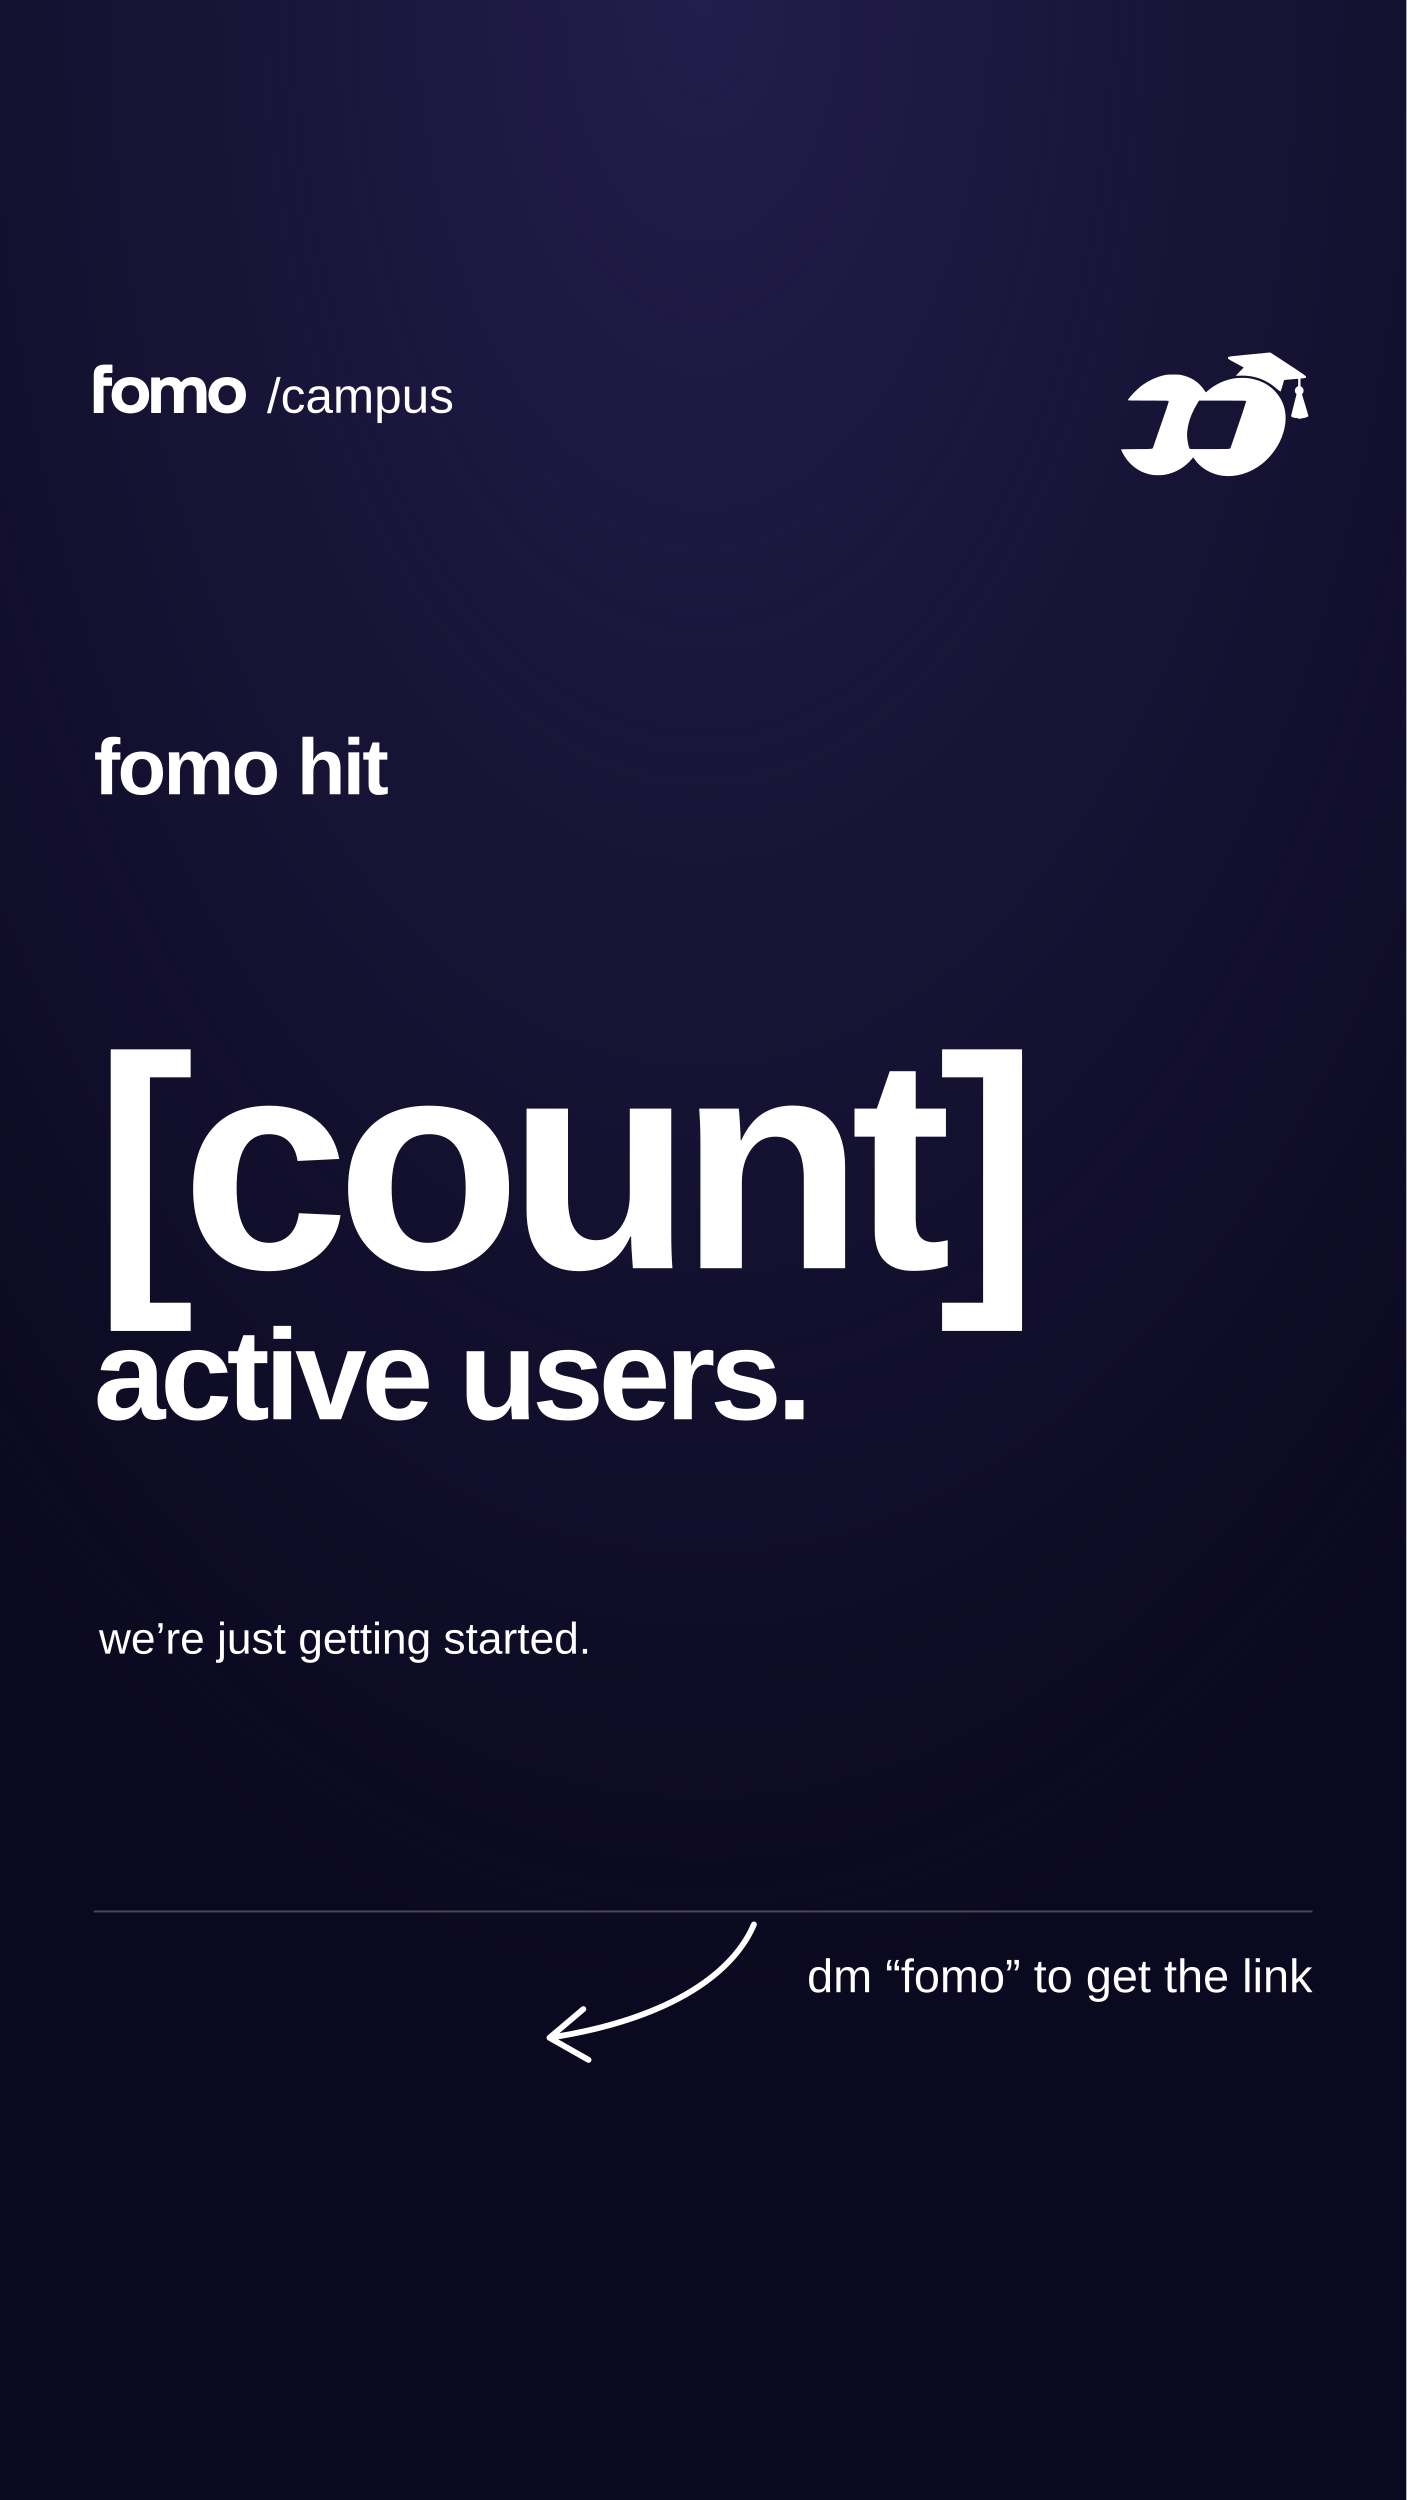
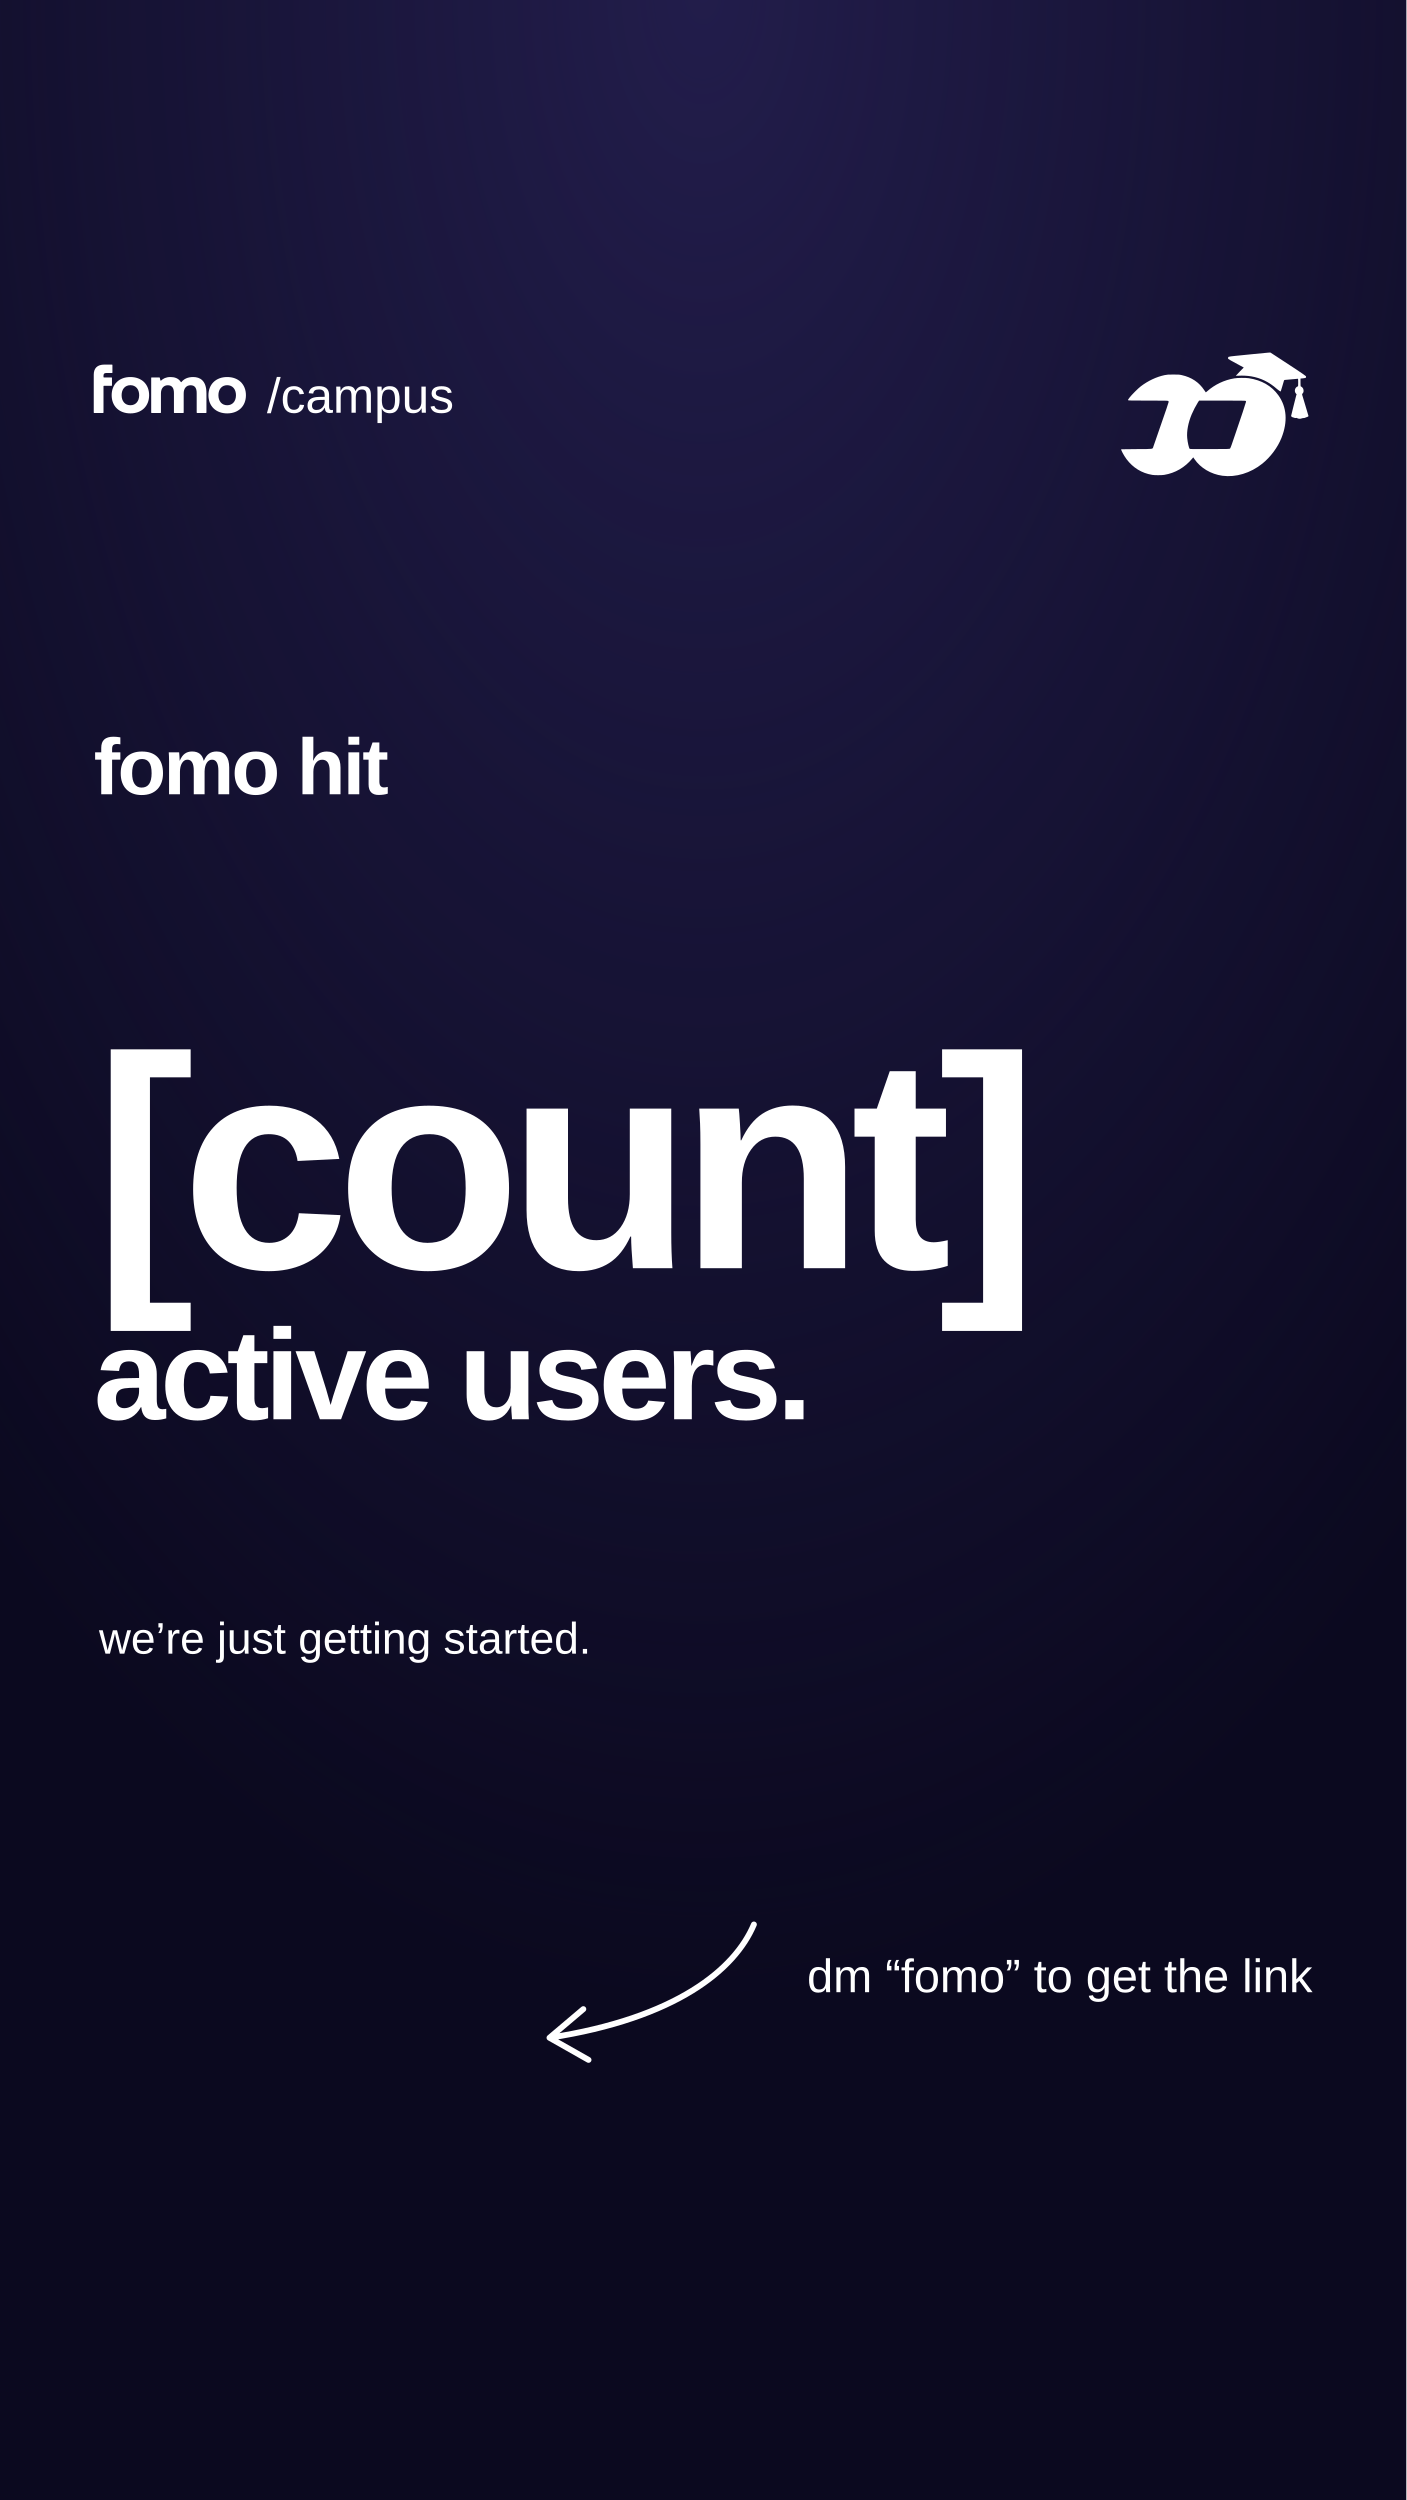
<svg xmlns="http://www.w3.org/2000/svg" xmlns:xlink="http://www.w3.org/1999/xlink" width="1080" height="1920" viewBox="0 0 1080 1920" role="img" aria-labelledby="title description">
  <defs>
    <style>text{font-family:Aeonik,Arial,sans-serif}</style>
    <symbol id="fomo-campus-mark" viewBox="0 0 620 415">
      <g fill="currentColor" fill-rule="evenodd" transform="translate(-240.190 -291.993) scale(0.815589)">
        <path d="M704.000,851.489 C659.298,845.350 618.849,821.276 595.279,786.779 L590.531,779.831 L586.540,784.665 C558.138,819.063 520.232,841.118 477.500,848.109 C467.438,849.755 440.897,849.775 431.000,848.144 C390.066,841.399 356.287,820.720 330.727,786.759 C320.650,773.369 307.823,749.353 310.282,748.480 C310.952,748.242 338.147,747.924 370.715,747.774 C437.969,747.463 431.842,748.359 435.217,738.339 C436.299,735.128 440.265,723.725 444.030,713.000 C452.124,689.943 474.687,624.651 486.579,589.869 C491.210,576.322 495.000,564.542 495.000,563.691 C495.000,562.839 494.293,561.436 493.429,560.571 C492.027,559.170 483.541,559.000 415.051,559.000 C348.565,559.000 338.080,558.802 337.020,557.524 C336.010,556.307 336.975,554.517 342.549,547.274 C351.040,536.242 375.944,511.356 386.500,503.355 C415.124,481.659 446.747,466.787 479.000,459.852 C488.127,457.890 492.509,457.588 512.500,457.547 C533.032,457.505 536.614,457.749 545.881,459.824 C584.401,468.449 613.143,487.752 633.619,518.750 C636.617,523.288 639.264,527.000 639.501,527.000 C639.739,527.000 642.144,525.037 644.846,522.637 C674.311,496.467 711.276,478.895 750.500,472.411 C763.328,470.290 794.041,469.982 806.500,471.849 C856.836,479.392 895.899,501.942 921.968,538.507 C954.832,584.602 958.909,641.335 933.881,704.280 C919.198,741.207 891.383,778.611 859.500,804.302 C813.865,841.075 756.010,858.632 704.000,851.489 Z M733.852,745.500 C734.901,744.400 737.568,738.100 739.778,731.500 C741.988,724.900 748.839,704.875 755.003,687.000 C774.125,631.539 796.000,565.624 796.000,563.462 C796.000,562.328 795.460,560.860 794.800,560.200 C793.884,559.284 772.221,559.000 703.396,559.000 L613.193,559.000 L607.900,567.250 C600.996,578.011 590.163,598.929 584.528,612.379 C570.986,644.701 564.625,678.053 567.010,704.228 C568.643,722.141 573.768,744.378 576.815,746.768 C578.095,747.772 594.392,747.980 655.188,747.768 C730.463,747.505 731.982,747.461 733.852,745.500 Z M998.299,628.894 C996.539,628.385 994.824,627.524 994.489,626.982 C994.146,626.428 992.190,626.266 990.022,626.612 C987.410,627.030 985.121,626.708 982.929,625.615 C981.149,624.727 978.923,624.000 977.981,624.000 C975.197,624.000 970.787,619.991 971.523,618.130 C971.877,617.233 975.979,600.548 980.638,581.052 C985.297,561.556 989.956,543.106 990.991,540.052 L992.872,534.500 L990.500,532.000 C982.248,523.304 985.952,507.770 997.250,503.694 C998.807,503.132 999.000,501.464 999.000,488.531 C999.000,480.539 998.672,474.000 998.272,474.000 C995.946,474.000 949.957,478.091 947.317,478.533 C943.666,479.144 944.526,477.033 936.947,504.000 C934.088,514.175 931.444,522.838 931.072,523.252 C930.186,524.238 922.689,519.440 916.433,513.885 C885.904,486.771 853.740,470.988 815.991,464.599 C802.027,462.235 782.154,461.195 768.545,462.114 C761.969,462.559 756.404,462.737 756.178,462.511 C755.952,462.285 762.816,454.929 771.432,446.164 L787.096,430.229 L769.798,420.922 C739.352,404.542 727.553,397.893 726.782,396.682 C725.220,394.225 725.982,390.057 728.250,388.655 C729.634,387.800 738.967,386.442 752.500,385.127 C764.600,383.951 796.325,380.774 823.000,378.067 C849.675,375.360 875.775,372.844 881.000,372.477 L890.500,371.808 L909.000,383.723 C968.284,421.904 1027.749,461.663 1028.963,463.931 C1030.330,466.486 1029.516,469.662 1027.182,470.880 C1026.257,471.362 1021.562,472.077 1016.750,472.468 L1008.000,473.180 L1008.000,488.590 C1008.000,499.093 1008.349,504.000 1009.096,504.000 C1011.343,504.000 1016.111,508.296 1018.023,512.044 C1020.213,516.339 1020.635,523.898 1018.875,527.316 C1018.256,528.517 1016.830,530.510 1015.706,531.745 C1013.883,533.746 1013.790,534.397 1014.850,537.745 C1015.504,539.810 1021.252,559.030 1027.624,580.456 L1039.210,619.412 L1036.994,621.206 C1035.775,622.193 1033.954,623.000 1032.946,623.000 C1031.939,623.000 1029.564,623.915 1027.670,625.032 C1025.599,626.254 1022.684,627.005 1020.362,626.915 C1018.238,626.833 1014.700,627.473 1012.500,628.339 C1008.042,630.092 1003.110,630.285 998.299,628.894 Z" />
      </g>
    </symbol>
    <symbol id="fomo-wordmark" viewBox="0 0 352 113">
      <path d="M0.003 23.325C0.003 8.468 7.991 0 24.923 0H42.105C42.675 0 43.134 0.46 43.134 1.029V18.462C43.134 19.031 42.675 19.49 42.105 19.49H28.757C24.443 19.49 22.526 21.408 22.526 25.561V28.685C22.526 29.255 22.985 29.714 23.555 29.714H41.076C41.646 29.714 42.105 30.174 42.105 30.743V48.014C42.105 48.584 41.646 49.043 41.076 49.043H23.555C22.985 49.043 22.526 49.503 22.526 50.072V110.797C22.526 111.366 22.066 111.826 21.497 111.826H1.029C0.46 111.826 0 111.366 0 110.797V23.325H0.003Z" fill="currentColor" />
      <path d="M41.381 70.769C41.381 45.528 58.636 28.757 84.673 28.757C110.711 28.757 127.965 45.531 127.965 70.769C127.965 96.008 110.711 112.782 84.673 112.782C58.636 112.782 41.381 96.008 41.381 70.769ZM104.959 70.769C104.959 57.192 97.291 47.606 84.67 47.606C72.049 47.606 64.384 57.192 64.384 70.769C64.384 84.347 72.052 93.933 84.67 93.933C97.287 93.933 104.959 84.347 104.959 70.769Z" fill="currentColor" />
      <path d="M260.369 65.978V110.796C260.369 111.366 259.909 111.825 259.34 111.825H238.872C238.302 111.825 237.843 111.366 237.843 110.796V65.817C237.843 53.995 233.371 47.767 223.785 47.767C214.199 47.767 207.491 54.794 207.81 67.415V110.796C207.81 111.366 207.35 111.825 206.781 111.825H186.313C185.744 111.825 185.284 111.366 185.284 110.796V65.817C185.284 53.995 180.812 47.767 171.065 47.767C161.318 47.767 155.251 55.117 155.251 66.616V110.796C155.251 111.366 154.792 111.825 154.222 111.825H133.754C133.185 111.825 132.725 111.366 132.725 110.796V30.746C132.725 30.177 133.185 29.717 133.754 29.717H151.571C152.044 29.717 152.456 30.039 152.569 30.495L154.088 36.58C154.246 37.211 155.028 37.447 155.501 37.002C160.183 32.615 166.476 28.757 177.451 28.757C186.961 28.757 195.882 31.703 201.246 40.284C201.565 40.791 202.281 40.836 202.652 40.362C208.307 33.136 217.317 28.757 229.687 28.757C245.662 28.757 260.358 37.063 260.358 65.978H260.369Z" fill="currentColor" />
      <path d="M265.029 70.769C265.029 45.528 282.284 28.757 308.321 28.757C334.359 28.757 351.613 45.531 351.613 70.769C351.613 96.008 334.359 112.782 308.321 112.782C282.284 112.782 265.029 96.008 265.029 70.769ZM328.607 70.769C328.607 57.192 320.939 47.606 308.318 47.606C295.697 47.606 288.032 57.192 288.032 70.769C288.032 84.347 295.7 93.933 308.318 93.933C320.935 93.933 328.607 84.347 328.607 70.769Z" fill="currentColor" />
    </symbol>
    <radialGradient id="glow" cx="0.5" cy="0" r="0.8">
      <stop stop-color="#221D4B" stop-opacity="1" />
      <stop offset="1" stop-color="#221D4B" stop-opacity="0" />
    </radialGradient>
  </defs>
  <g id="background">
    <rect width="1080" height="1920" fill="#0B091F" />
    <rect width="1080" height="1920" fill="url(#glow)" />
  </g>
  <g id="brand" color="#FFFFFF">
    <use href="#fomo-wordmark" xlink:href="#fomo-wordmark" x="72" y="280" width="117" height="37.560" />
    <text x="205" y="317" font-size="38" fill="#FFFFFF" font-weight="500">/campus</text>
    <use href="#fomo-campus-mark" xlink:href="#fomo-campus-mark" x="858" y="268" width="150" height="100.403" />
  </g>
  <g id="editable-growth-message">
    <text x="72" y="610" font-size="61" fill="#FFFFFF" font-weight="700" letter-spacing="-2">fomo hit</text>
    <text x="72" y="974" font-size="232" fill="#FFFFFF" font-weight="700" letter-spacing="-10">[count]</text>
    <text x="72" y="1090" font-size="99" fill="#FFFFFF" font-weight="700" letter-spacing="-4">active users.</text>
    <text x="76" y="1270" font-size="34" fill="#FFFFFF" font-weight="400">we’re just getting started.</text>
  </g>
  <g id="editable-call-to-action">
-     <path d="M72 1468 H1008" fill="none" stroke="#FFFFFF" stroke-opacity=".25" stroke-width="1.5" />
    <text x="1008" y="1530" font-size="36" fill="#FFFFFF" font-weight="500" text-anchor="end">dm “fomo” to get the link</text>
    <path id="cta-arrow" d="M157 0C142.5 34.5 97.5 72 0 87M26 65L0 87L30 104" transform="translate(422 1478)" fill="none" stroke="#FFFFFF" stroke-width="4.5" stroke-linecap="round" stroke-linejoin="round" />
  </g>
</svg>
